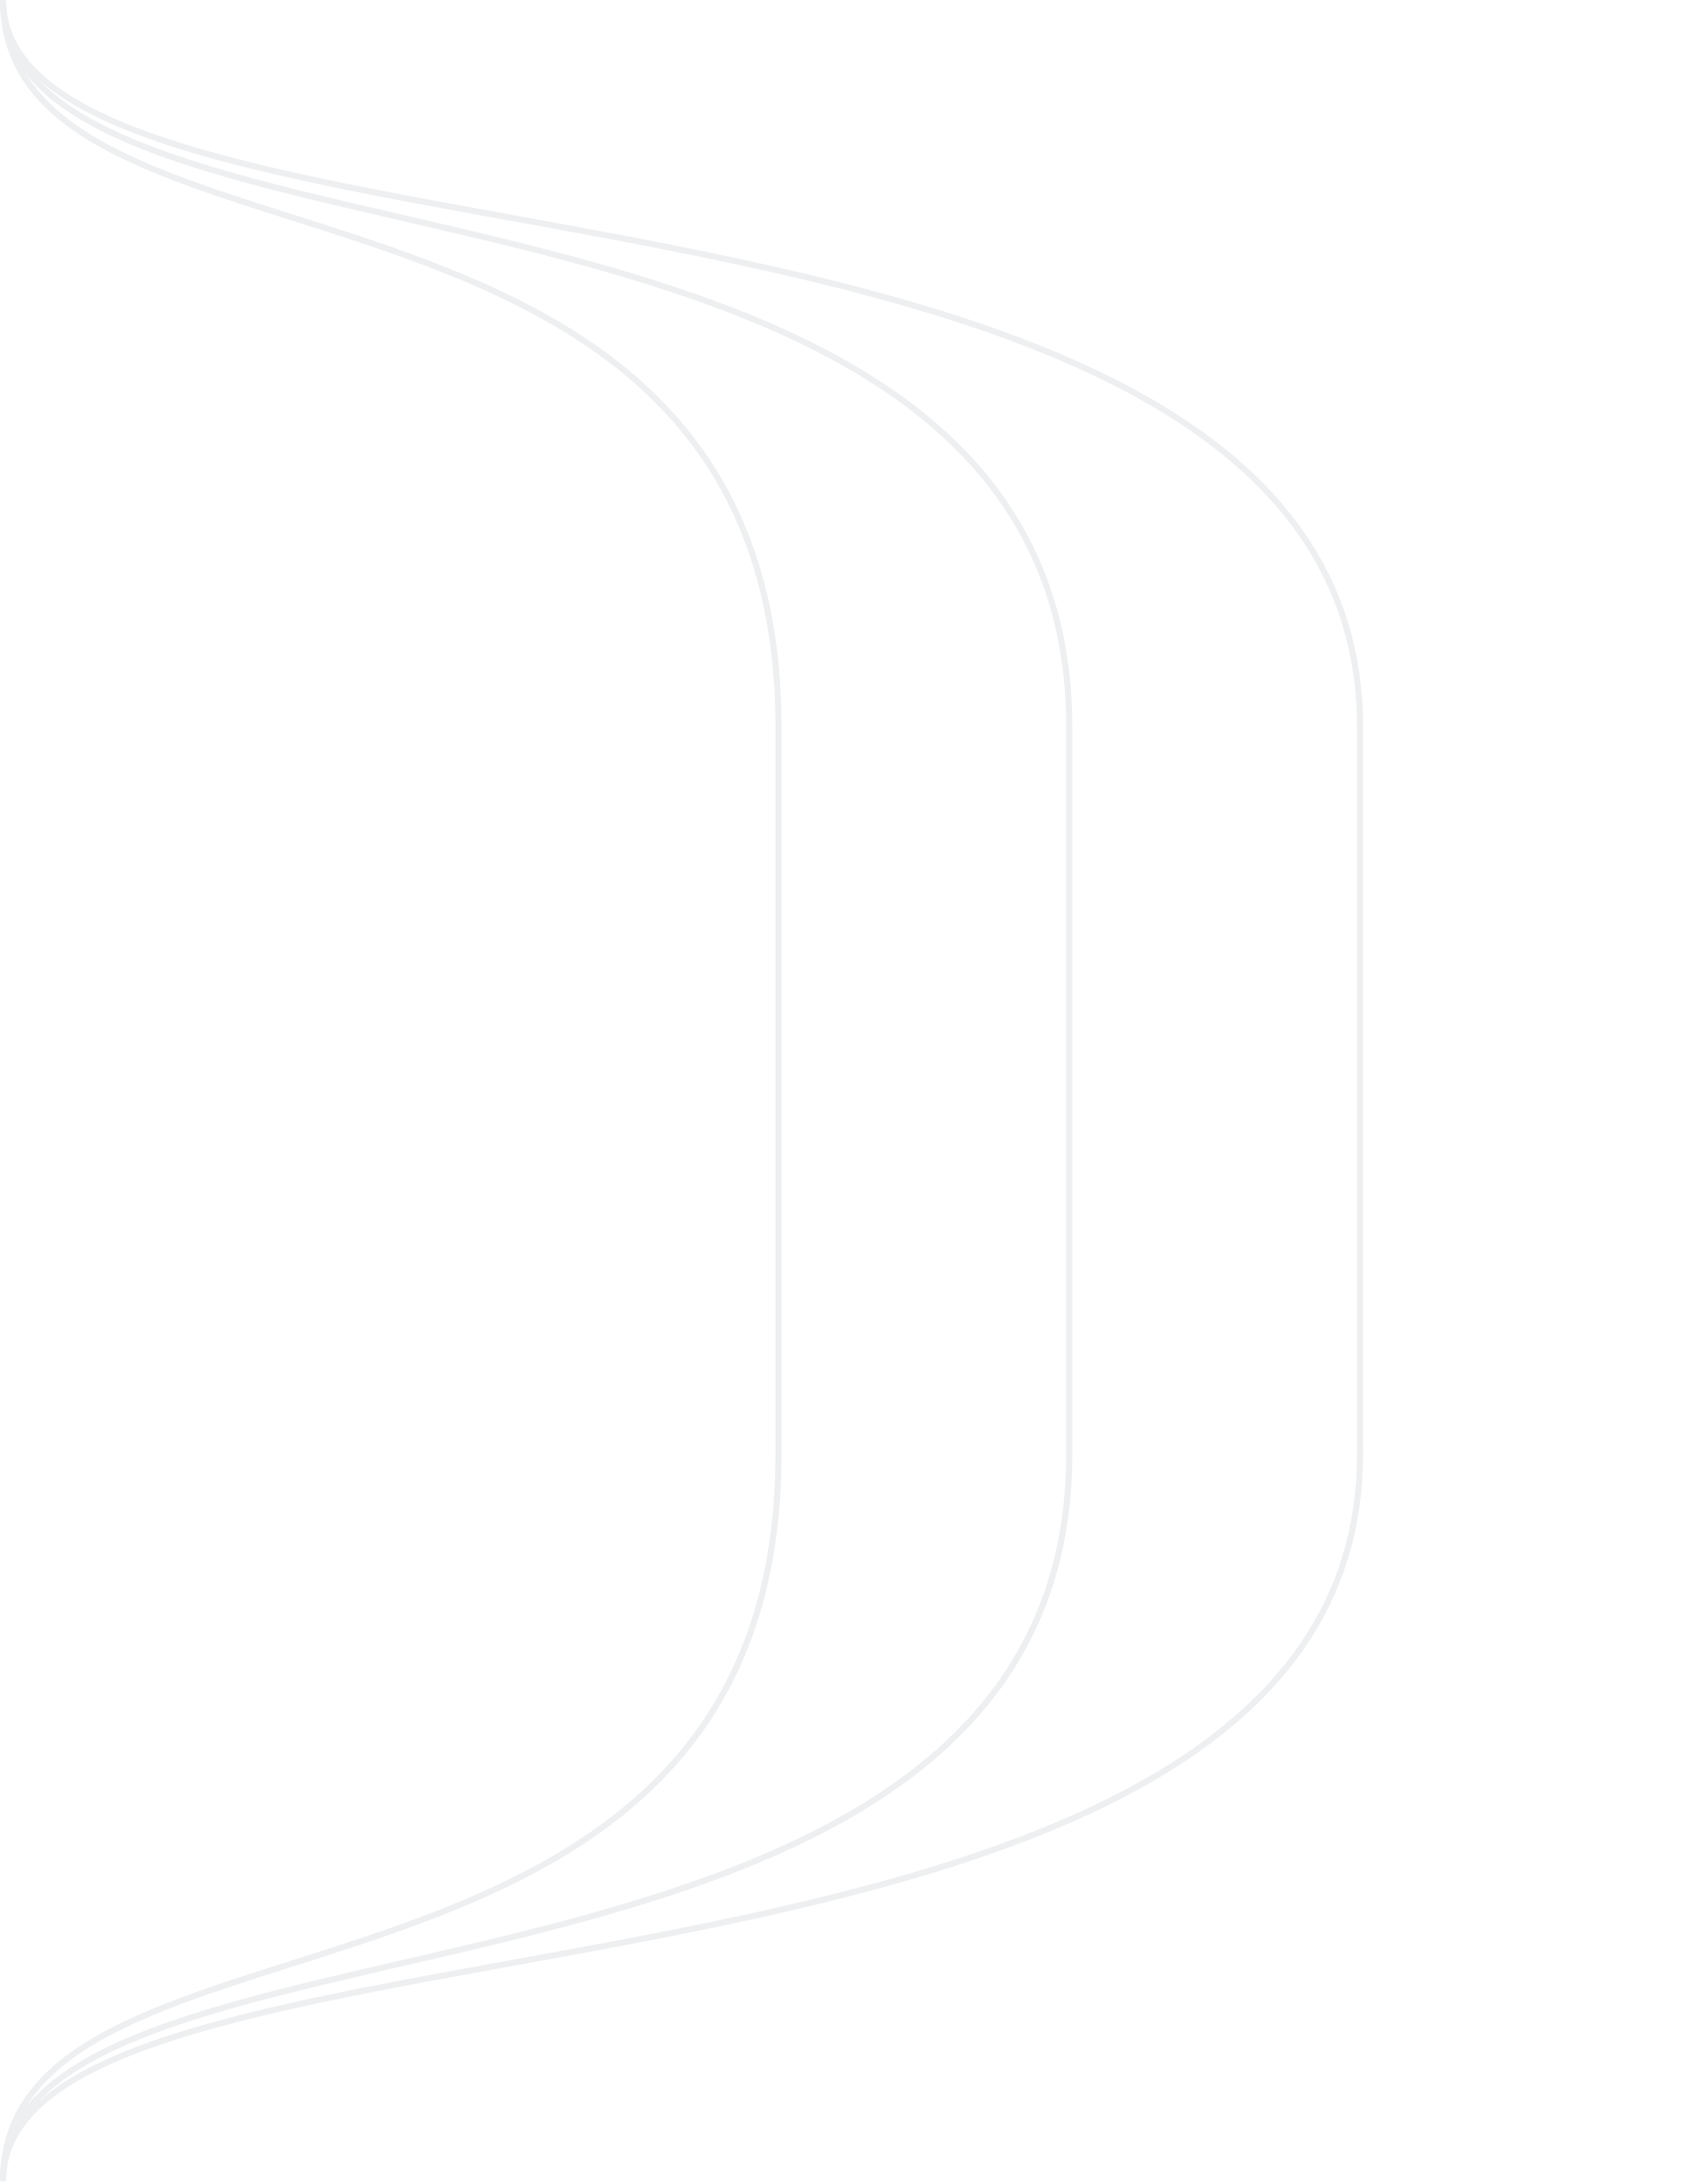
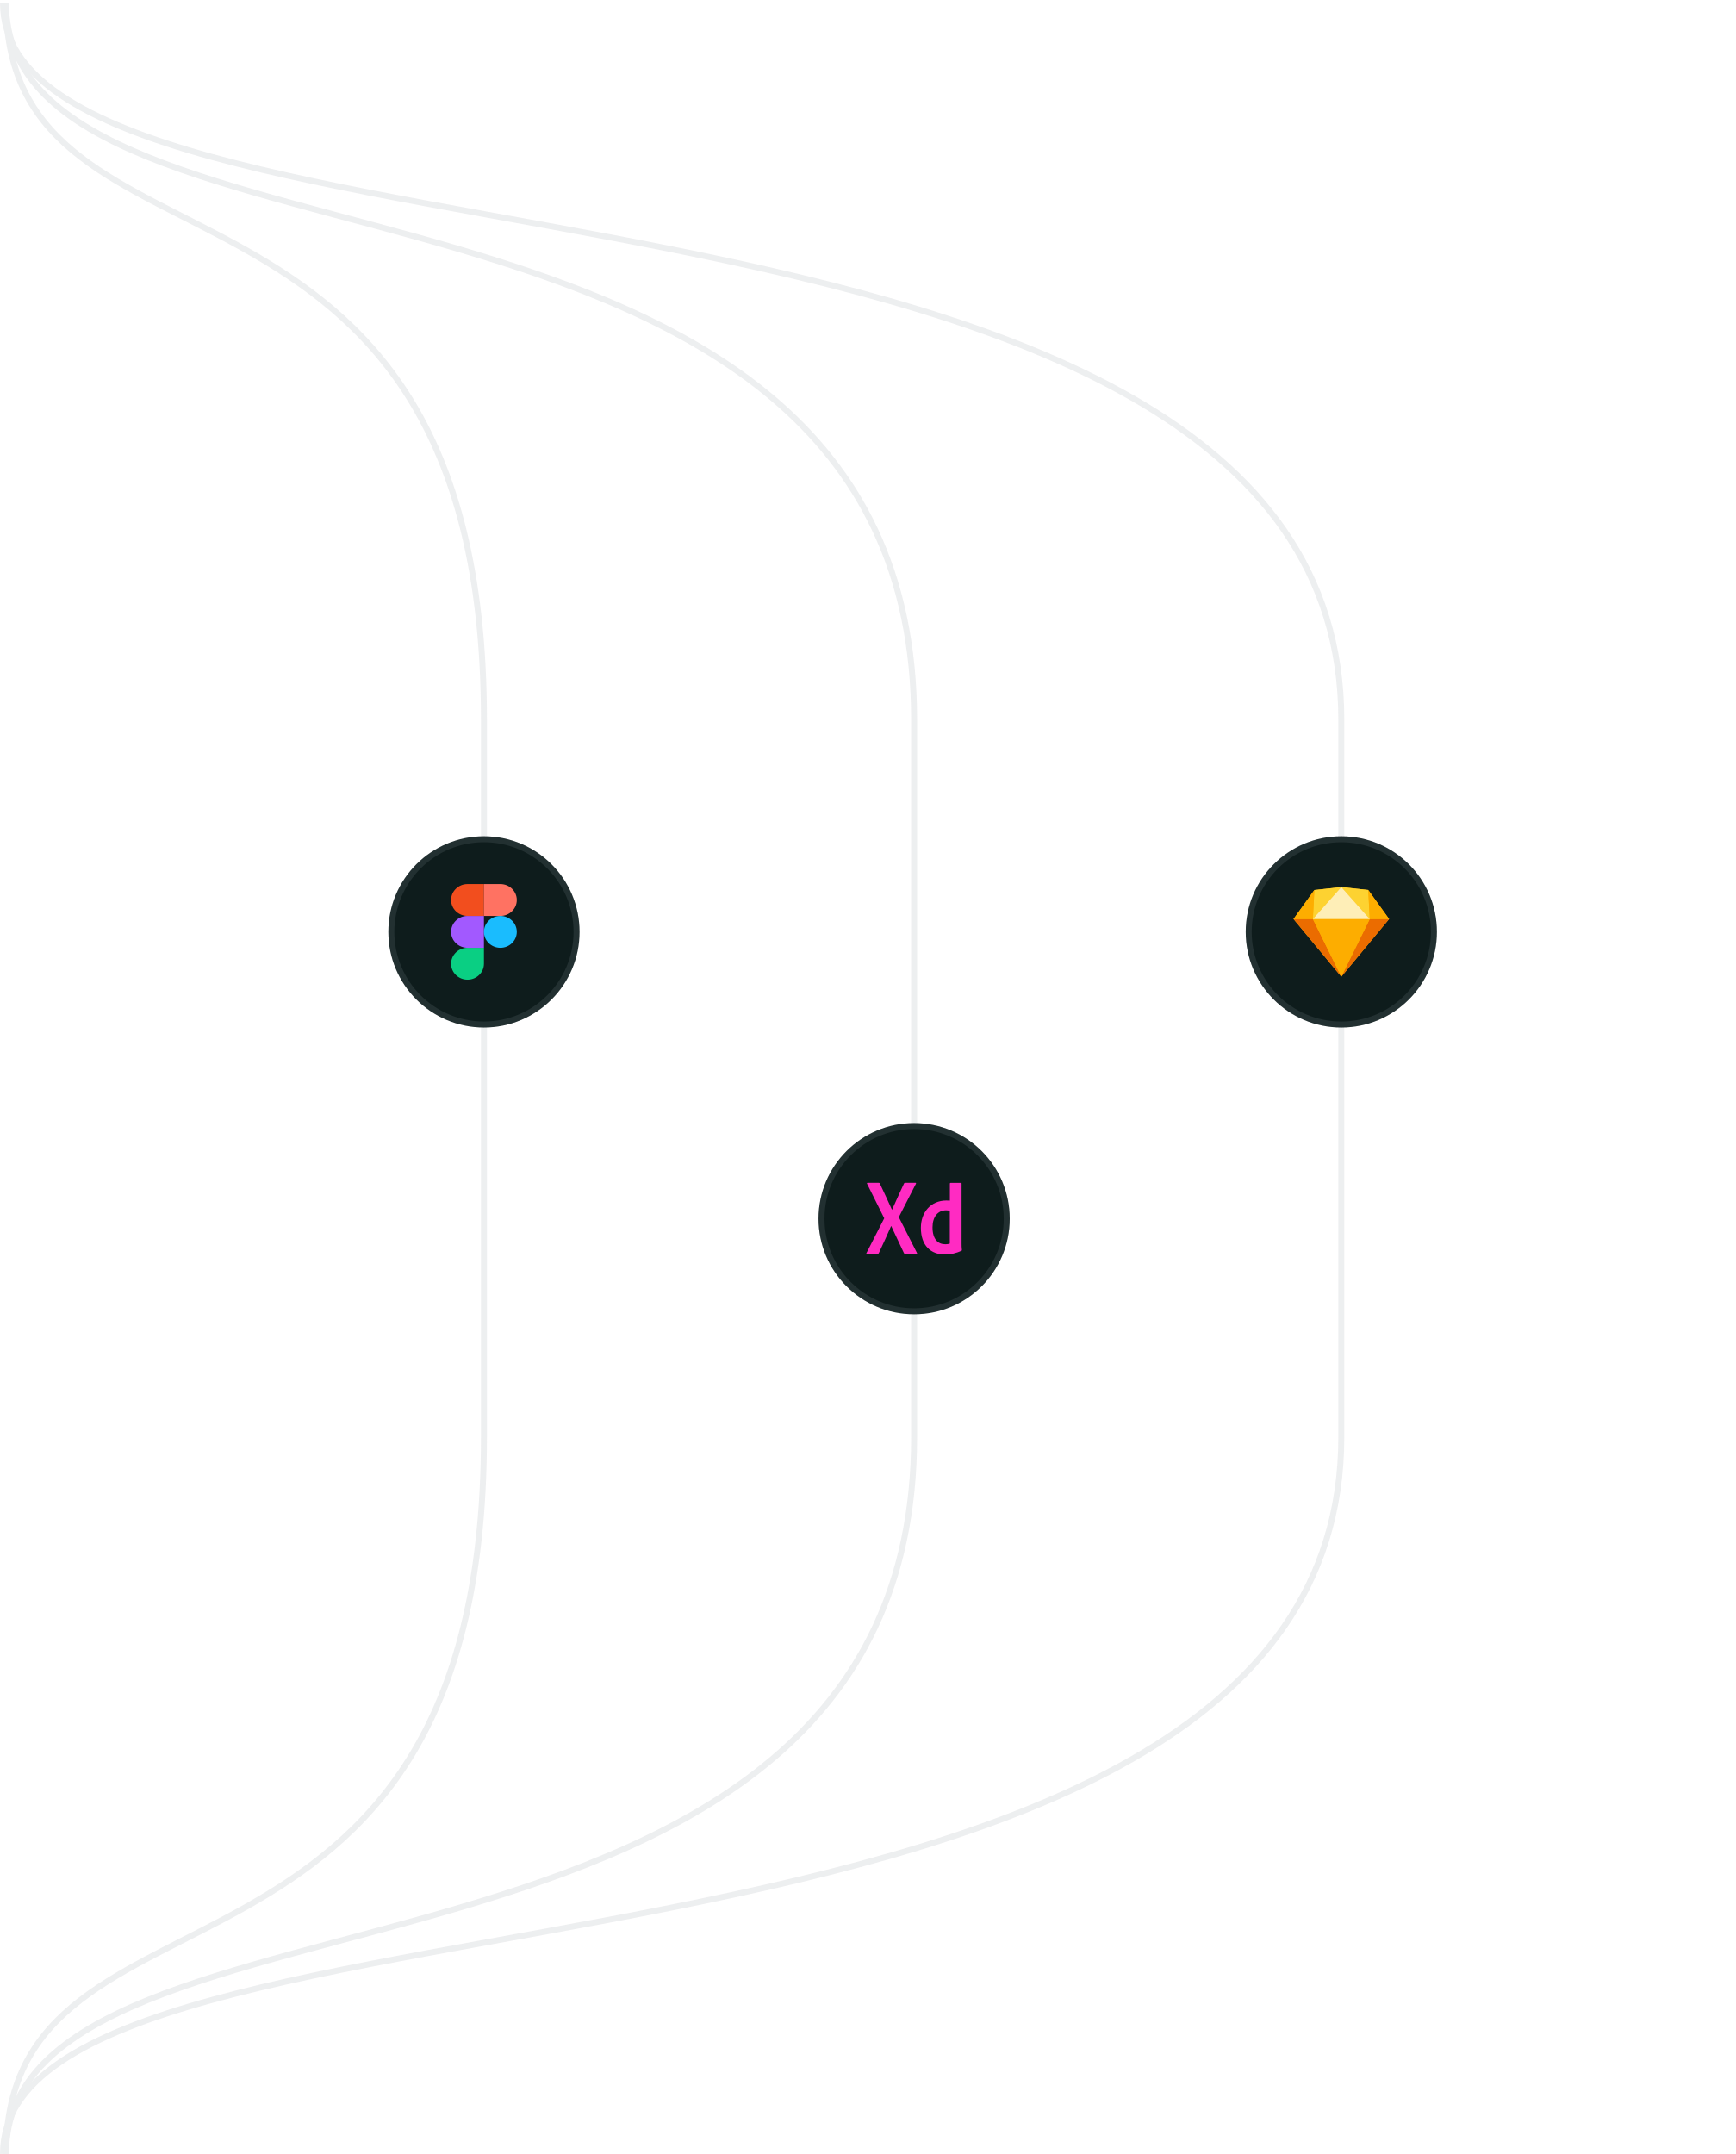
- <svg xmlns="http://www.w3.org/2000/svg" width="561" height="721" viewBox="0 0 561 721" fill="none">
+ <svg xmlns="http://www.w3.org/2000/svg" width="581" height="721" viewBox="0 0 581 721" fill="none">
  <g opacity="0.16">
-     <path d="M1 -0C1 99.999 257 39.999 257 240C257 440 257 360 257 360C257 360 257 280 257 480C257 680 1 620 1 720" stroke="#8F969E" stroke-width="2" />
-     <path d="M1 -0C1 99.999 353 39.999 353 240C353 440 353 360 353 360C353 360 353 280 353 480C353 680 1 620 1 720" stroke="#8F969E" stroke-width="2" />
-     <path d="M1 -0C1 99.999 449 39.999 449 240C449 440 449 360 449 360C449 360 449 280 449 480C449 680 1 620 1 720" stroke="#8F969E" stroke-width="2" />
+     <path d="M2 0.98C2 100.98 162 40.98 162 240.98C162 440.98 162 360.98 162 360.98C162 360.98 162 280.98 162 480.98C162 680.98 2 620.98 2 720.98" stroke="#8F969E" stroke-width="2" />
+     <path d="M2 0.993C2 100.993 306 40.993 306 240.993C306 440.993 306 360.993 306 360.993C306 360.993 306 280.993 306 480.993C306 680.993 2 620.993 2 720.993" stroke="#8F969E" stroke-width="2" />
+     <path d="M1 0.976C1 100.976 449 40.976 449 240.976C449 440.976 449 360.976 449 360.976C449 360.976 449 280.976 449 480.976C449 680.976 1 620.976 1 720.976" stroke="#8F969E" stroke-width="2" />
  </g>
+   <circle cx="162" cy="311.92" r="32" fill="#0E1C1C" />
+   <circle cx="162" cy="311.92" r="31" stroke="#8F969E" stroke-opacity="0.16" stroke-width="2" />
+   <path d="M156.5 327.921C159.536 327.921 162 325.531 162 322.587V317.254H156.5C153.464 317.254 151 319.643 151 322.587C151 325.531 153.464 327.921 156.5 327.921Z" fill="#0ACF83" />
+   <path d="M151 311.92C151 308.976 153.464 306.587 156.5 306.587H162V317.254H156.5C153.464 317.254 151 314.864 151 311.92Z" fill="#A259FF" />
+   <path d="M151 301.254C151 298.31 153.464 295.92 156.5 295.92H162V306.587H156.5C153.464 306.587 151 304.198 151 301.254Z" fill="#F24E1E" />
+   <path d="M162 295.92H167.5C170.536 295.92 173 298.31 173 301.254C173 304.198 170.536 306.587 167.5 306.587H162V295.92Z" fill="#FF7262" />
+   <path d="M173 311.92C173 314.864 170.536 317.254 167.5 317.254C164.464 317.254 162 314.864 162 311.92C162 308.976 164.464 306.587 167.5 306.587C170.536 306.587 173 308.976 173 311.92Z" fill="#1ABCFE" />
+   <circle cx="306" cy="407.919" r="32" fill="#0E1C1C" />
+   <circle cx="306" cy="407.919" r="31" stroke="#8F969E" stroke-opacity="0.16" stroke-width="2" />
+   <path d="M317.97 405.343C317.645 405.189 317.233 405.123 316.713 405.123C313.983 405.123 312.163 407.259 312.163 410.804C312.163 414.855 314.027 416.485 316.453 416.485C316.973 416.485 317.537 416.419 317.948 416.242V405.343H317.97ZM308.263 410.98C308.263 405.85 311.513 401.842 316.843 401.842C317.298 401.842 317.537 401.842 317.97 401.886V396.162C317.97 396.03 318.078 395.941 318.187 395.941H321.675C321.848 395.941 321.892 396.008 321.892 396.118V416.242C321.892 416.837 321.892 417.585 322 418.4C322 418.554 322 418.576 321.87 418.642C320.05 419.523 318.143 419.919 316.323 419.919C311.622 419.919 308.263 416.969 308.263 410.98ZM300.875 407.413L306.942 419.369C307.05 419.545 306.985 419.721 306.812 419.721H303.042C302.804 419.721 302.695 419.655 302.587 419.435C301.2 416.529 299.792 413.512 298.34 410.385H298.297C296.997 413.336 295.567 416.551 294.18 419.457C294.072 419.633 293.964 419.699 293.79 419.699H290.194C289.977 419.699 289.955 419.523 290.064 419.391L296 407.787L290.259 396.25C290.129 396.074 290.259 395.919 290.41 395.919H294.137C294.354 395.919 294.462 395.963 294.527 396.162C295.892 399.09 297.279 401.974 298.579 404.925H298.622C299.879 402.019 301.265 399.09 302.587 396.206C302.695 396.03 302.76 395.919 302.977 395.919H306.465C306.638 395.919 306.703 396.052 306.595 396.25L300.875 407.413Z" fill="#FF2BC2" />
+   <circle cx="449" cy="311.923" r="32" fill="#0E1C1C" />
+   <circle cx="449" cy="311.923" r="31" stroke="#8F969E" stroke-opacity="0.16" stroke-width="2" />
+   <path d="M449 296.923L439.982 297.911L433 307.621L449 326.923L465 307.621L458.018 297.911L449 296.923Z" fill="#FDB300" />
+   <path d="M433 307.621L449 326.923L439.481 307.621H433Z" fill="#EB6C00" />
+   <path d="M458.519 307.621L449 326.923L465 307.621H458.519Z" fill="#EB6C00" />
+   <path d="M439.481 307.621L449 326.923L458.519 307.621H439.481Z" fill="#FDAD00" />
+   <path d="M439.982 297.911L439.481 307.621L449 296.923L439.982 297.911Z" fill="#FDD231" />
+   <path d="M458.519 307.621L458.018 297.911L449 296.923L458.519 307.621Z" fill="#FDD231" />
+   <path d="M458.519 307.621H465L458.018 297.911L458.519 307.621Z" fill="#FDAD00" />
+   <path d="M433 307.621H439.481L439.982 297.911L433 307.621Z" fill="#FDAD00" />
+   <path d="M449 296.923L439.481 307.621H458.519L449 296.923Z" fill="#FEEEB7" />
</svg>
